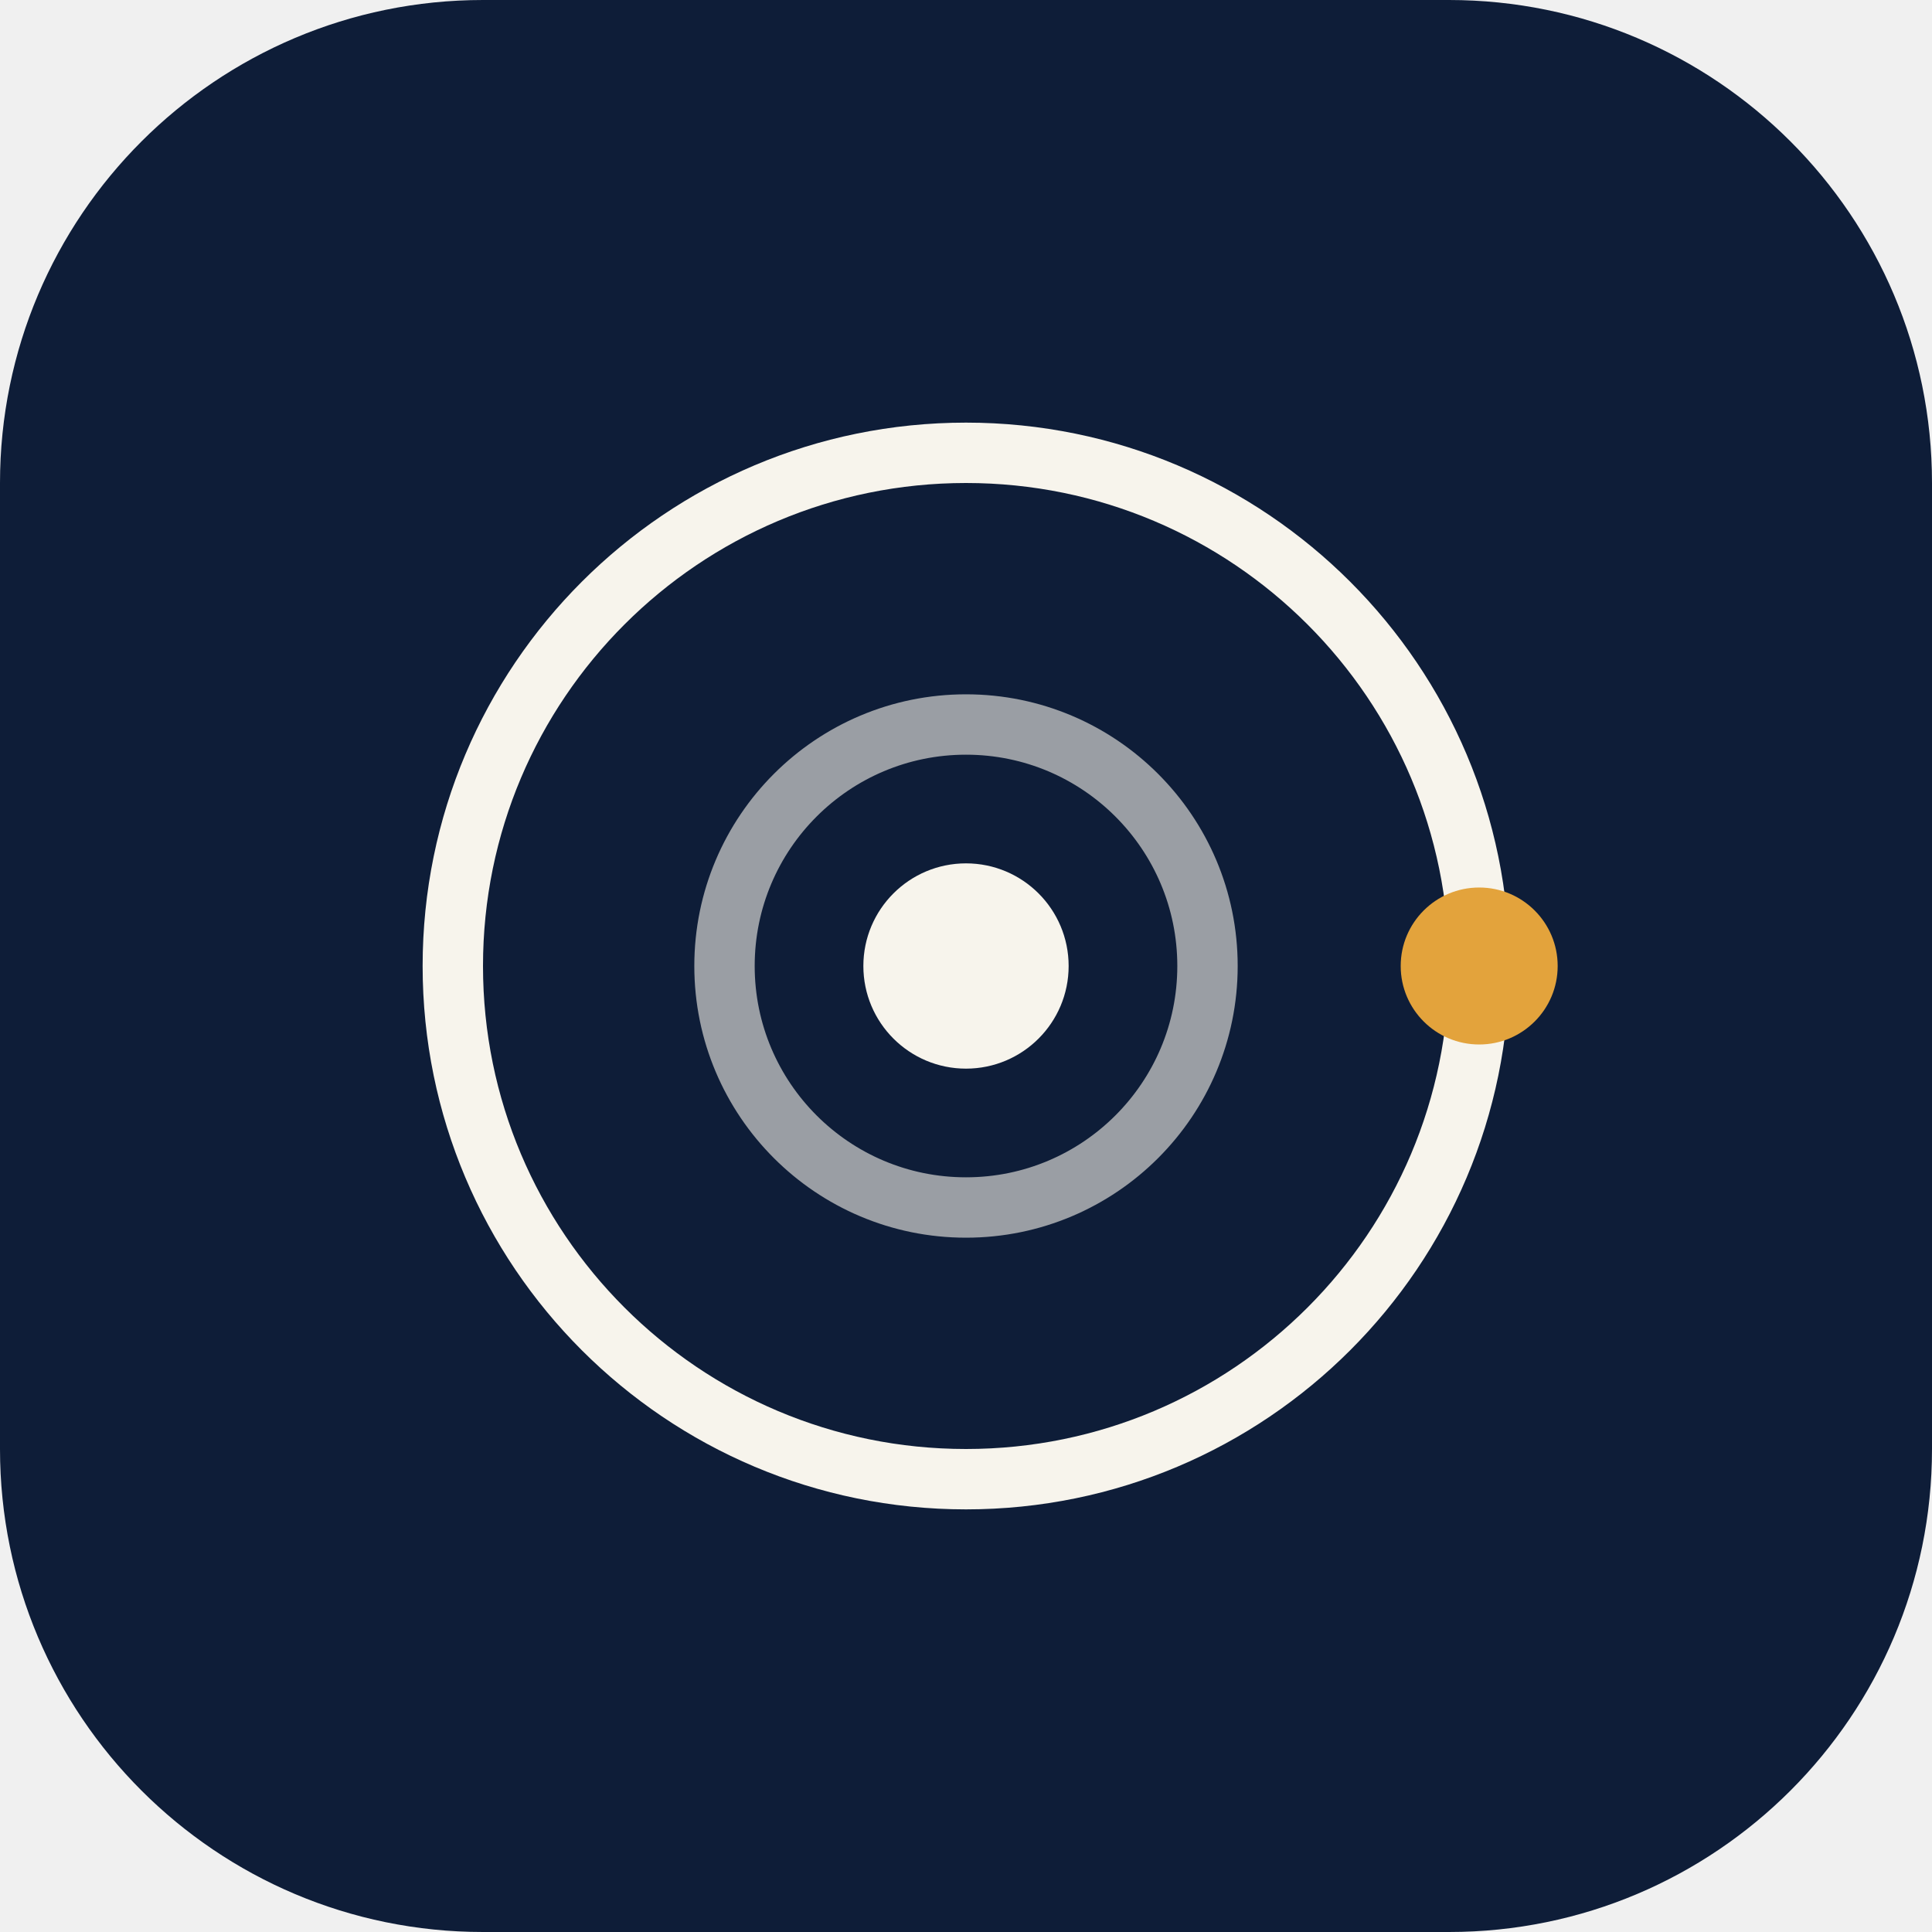
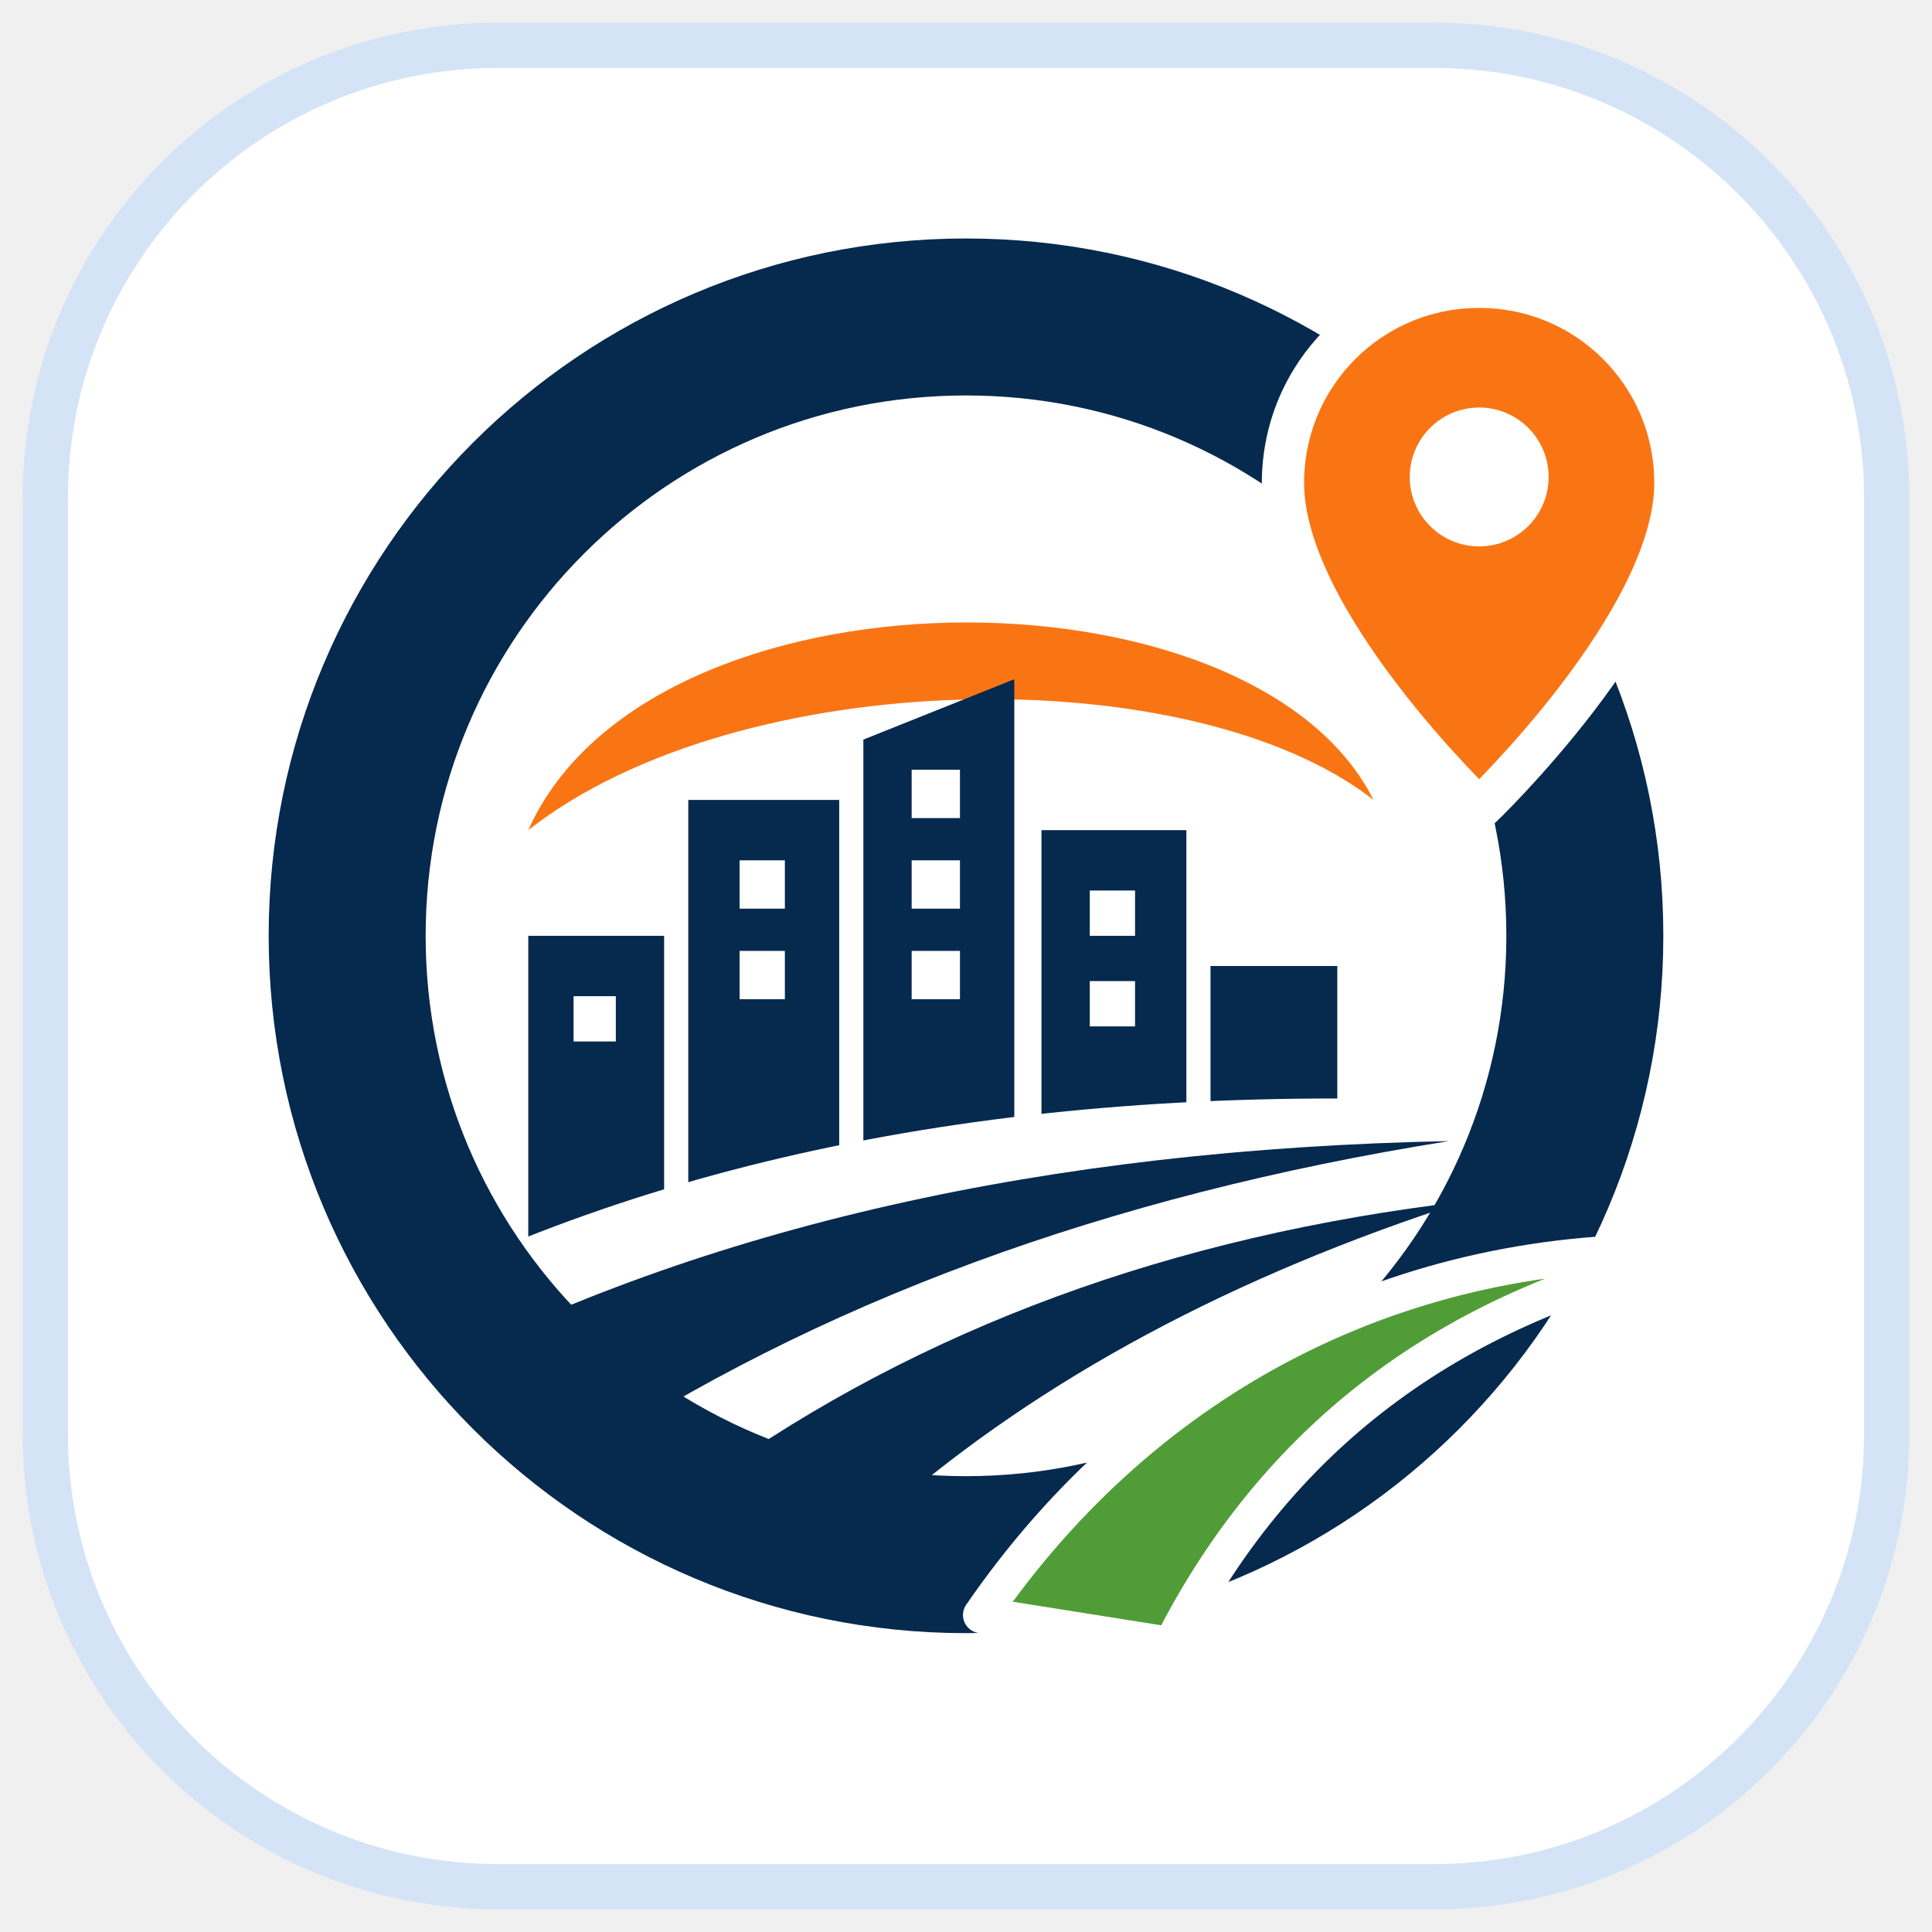
- <svg xmlns="http://www.w3.org/2000/svg" width="64" height="64" viewBox="0 0 64 64">
-   <rect width="64" height="64" rx="16" fill="#0e1d38" />
-   <circle cx="32" cy="32" r="17" fill="none" stroke="#f7f4ec" stroke-width="2" />
-   <circle cx="32" cy="32" r="8" fill="none" stroke="#f7f4ec" stroke-width="2" opacity="0.6" />
-   <circle cx="32" cy="32" r="3.4" fill="#f7f4ec" />
-   <circle cx="49" cy="32" r="2.6" fill="#e3a33c" />
+ <svg xmlns="http://www.w3.org/2000/svg" width="64" height="64" viewBox="0 0 64 64" fill="none">
+   <rect x="1.5" y="1.5" width="61" height="61" rx="15" fill="#ffffff" stroke="#d4e4f6" stroke-width="1.5" />
+   <defs>
+     <clipPath id="ocor-ring-inner">
+       <circle cx="32" cy="31" r="19" />
+     </clipPath>
+   </defs>
+   <path d="M17.5 27.5 C21.5 18.5, 41.5 18.5, 45.5 26.5 C39.5 21.8, 24.5 22.0, 17.5 27.5 Z" fill="#f97514" />
+   <g clip-path="url(#ocor-ring-inner)">
+     <rect x="17.5" y="31" width="4.5" height="12" fill="#06294e" />
+     <rect x="22.8" y="26.5" width="5" height="16.5" fill="#06294e" />
+     <path d="M28.6 24.5 L33.6 22.5 L33.6 43 L28.6 43 Z" fill="#06294e" />
+     <rect x="34.5" y="27.5" width="4.8" height="15.5" fill="#06294e" />
+     <rect x="40.1" y="32" width="4.2" height="11" fill="#06294e" />
+     <rect x="19" y="33" width="1.4" height="1.5" fill="#ffffff" />
+     <rect x="24.5" y="28.5" width="1.5" height="1.6" fill="#ffffff" />
+     <rect x="24.5" y="31.5" width="1.5" height="1.6" fill="#ffffff" />
+     <rect x="30.2" y="25.5" width="1.6" height="1.6" fill="#ffffff" />
+     <rect x="30.2" y="28.5" width="1.6" height="1.6" fill="#ffffff" />
+     <rect x="30.2" y="31.5" width="1.6" height="1.6" fill="#ffffff" />
+     <rect x="36.1" y="29.5" width="1.5" height="1.5" fill="#ffffff" />
+     <rect x="36.1" y="32.5" width="1.5" height="1.5" fill="#ffffff" />
+     <path d="M12 43.5 Q27 35.5 49 36.5 L52 49 L12 49 Z" fill="#ffffff" />
+     <path d="M14 45.5 Q28 38.2 48 37.8 Q31 40.5 19 48.5 Z" fill="#06294e" />
+     <path d="M23.5 49 Q34 41.5 48.5 39.8 Q37 43.5 29.5 50 Z" fill="#06294e" />
+   </g>
+   <circle cx="32" cy="31" r="20.5" stroke="#06294e" stroke-width="5.2" />
+   <path d="M32.5 53.5 C38 45.5, 46.5 41.2, 56 41.5 C48.5 43.2, 42.5 47.2, 38.8 54.5 Z" fill="#509d38" stroke="#ffffff" stroke-width="1.2" stroke-linejoin="round" />
+   <path d="M49 9.5 C45.4 9.5 42.5 12.4 42.5 16 C42.5 20.6 49 26.8 49 26.8 C49 26.8 55.5 20.6 55.5 16 C55.5 12.4 52.6 9.5 49 9.5 Z" fill="#f97514" stroke="#ffffff" stroke-width="1.4" />
+   <circle cx="49" cy="15.8" r="2.3" fill="#ffffff" />
</svg>
